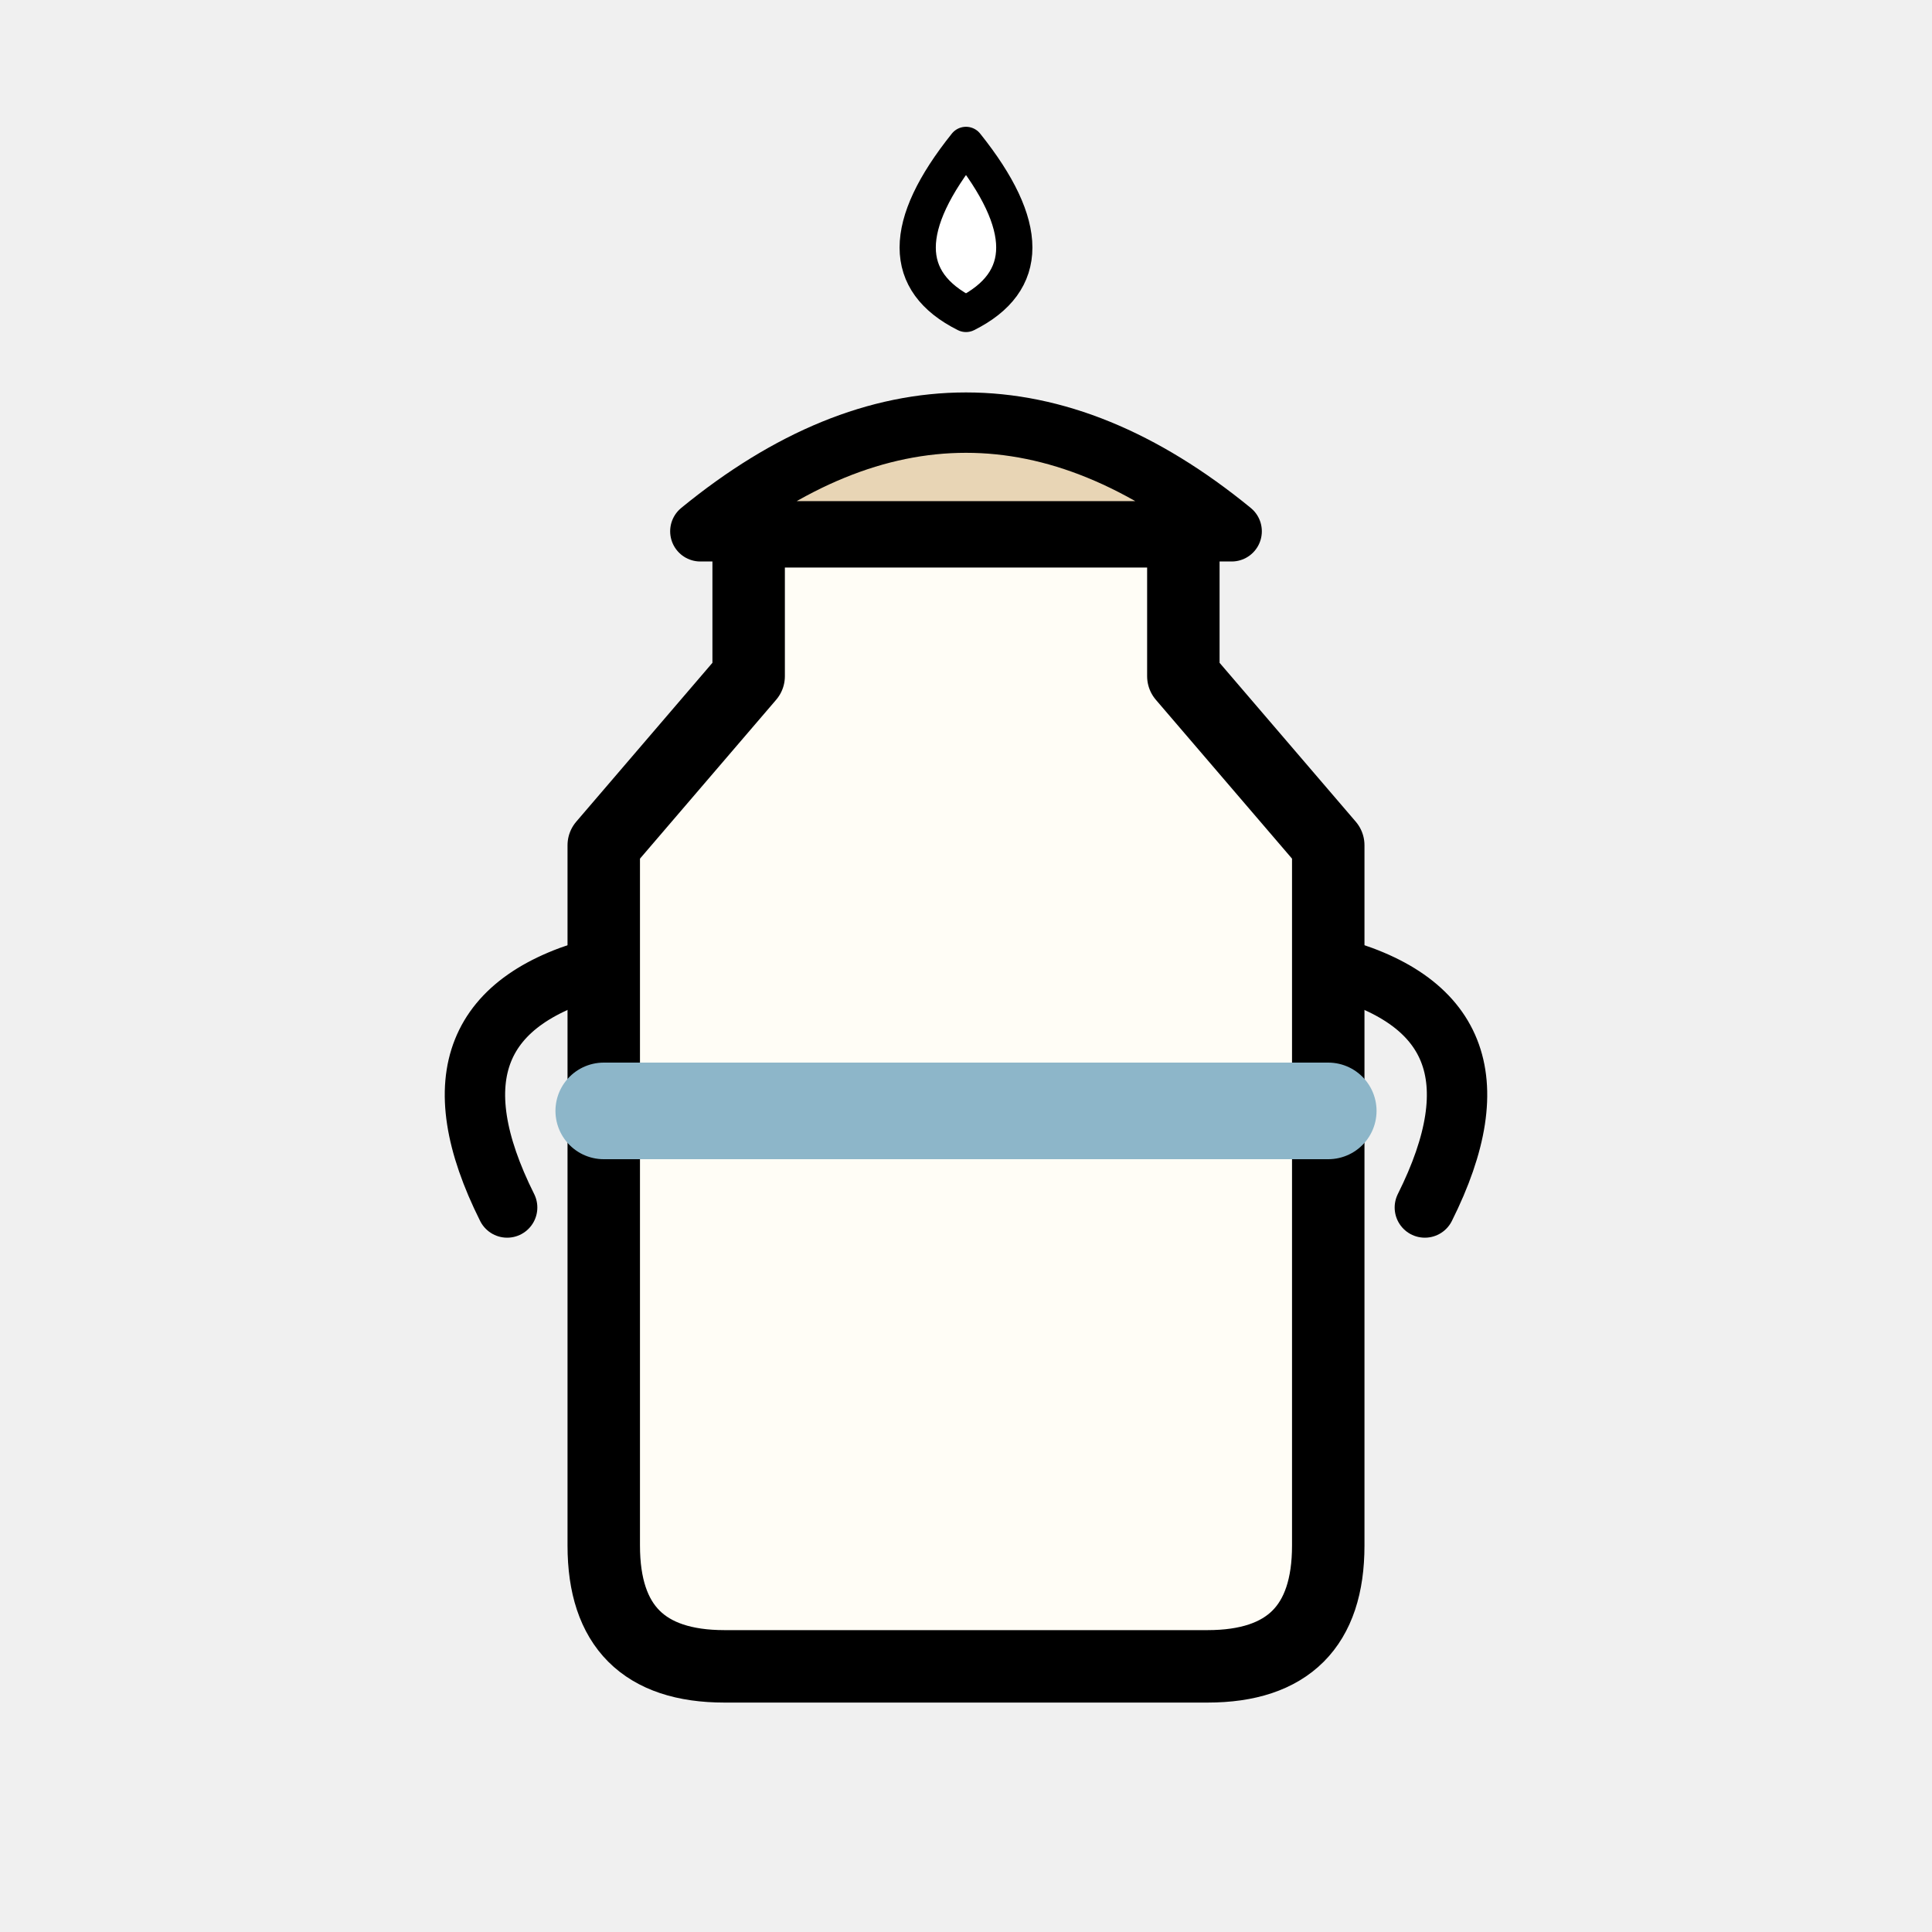
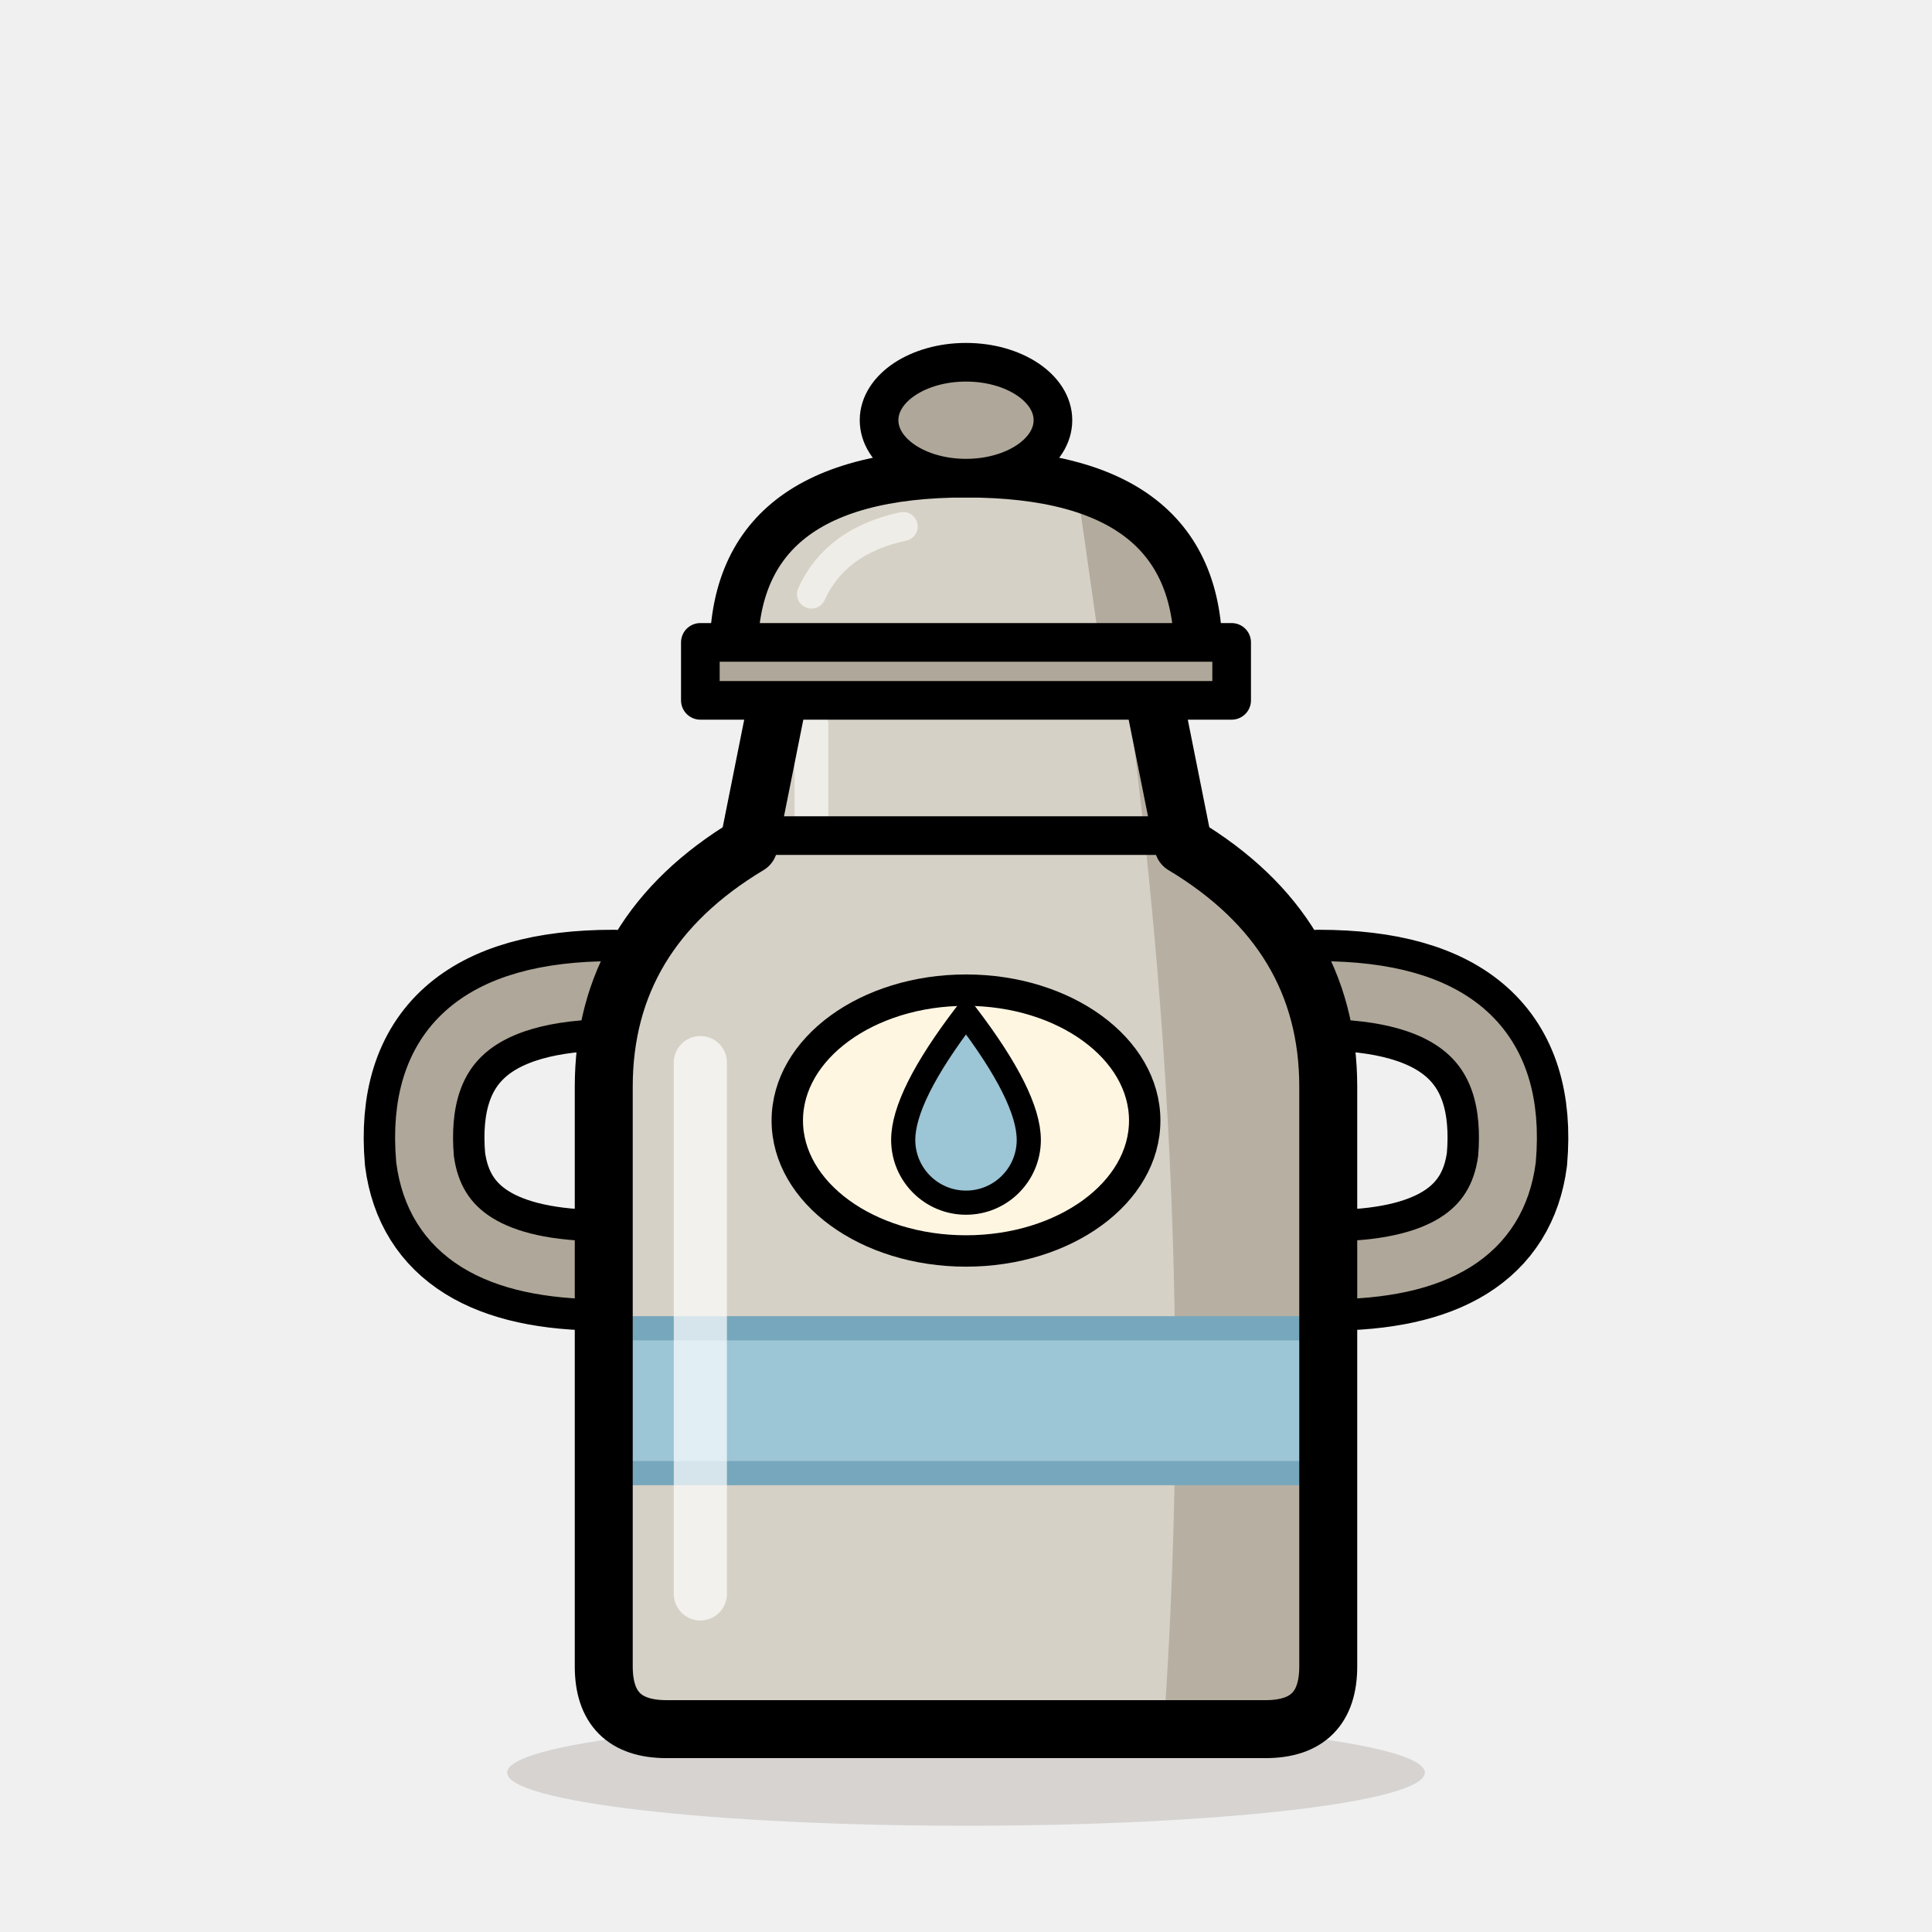
- <svg xmlns="http://www.w3.org/2000/svg" viewBox="0 0 80 80" role="img" aria-label="Milk churn / 牛奶罐">
-   <style>.pastoral-float{animation:pastoral-float 3s ease-in-out infinite}@keyframes pastoral-float{0%,100%{transform:translateY(0)}50%{transform:translateY(-3px)}}@media (prefers-reduced-motion:reduce){.pastoral-float,.pastoral-sway,.pastoral-spin,.pastoral-pulse,.pastoral-pop,.pastoral-drip{animation:none!important}}</style>
-   <g class="pastoral-float">
-     <path d="M31 22 H49 V28 L55 35 V64 Q55 69 50 69 H30 Q25 69 25 64 V35 L31 28Z" fill="#FFFDF6" stroke="currentColor" stroke-width="3" stroke-linecap="round" stroke-linejoin="round" />
-     <path d="M29 22 Q40 13 51 22Z" fill="#E8D5B5" stroke="currentColor" stroke-width="2.5" stroke-linecap="round" stroke-linejoin="round" />
-     <path d="M25 46 H55" fill="none" stroke="#8DB6C9" stroke-width="4" stroke-linecap="round" stroke-linejoin="round" />
-     <path d="M25 40 Q17 42 21 50 M55 40 Q63 42 59 50" fill="none" stroke="currentColor" stroke-width="2.5" stroke-linecap="round" stroke-linejoin="round" />
-     <path d="M40 6 Q36 11 40 13 Q44 11 40 6Z" fill="#FFFFFF" stroke="currentColor" stroke-width="1.5" stroke-linecap="round" stroke-linejoin="round" />
+ <svg xmlns="http://www.w3.org/2000/svg" id="pastoral-milk-jug-root" viewBox="0 0 80 80" role="img" aria-label="Milk churn / 牛奶罐" stroke-linecap="round" stroke-linejoin="round">
+   <style>#pastoral-milk-jug-root,#pastoral-milk-jug-root g{animation-play-state:inherit}.pastoral-milk-jug-motion{animation:pastoral-milk-jug-float 3.4s ease-in-out infinite;animation-play-state:inherit;transform-box:view-box;transform-origin:40px 44px}@keyframes pastoral-milk-jug-float{0%,100%{transform:translateY(0)}50%{transform:translateY(-2.2px)}}@media (prefers-reduced-motion:reduce){.pastoral-milk-jug-motion{animation:none!important;transform:none!important}}</style>
+   <defs>
+     <path id="pastoral-milk-jug-1" d="M25 69 V45 Q25 38.6 31 35 L32.6 27 H47.4 L49 35 Q55 38.6 55 45 V69 Q55 71.6 52.4 71.6 H27.6 Q25 71.6 25 69Z" />
+     <clipPath id="pastoral-milk-jug-1c">
+       <use href="#pastoral-milk-jug-1" />
+     </clipPath>
+     <path id="pastoral-milk-jug-2" d="M30.4 27.6 Q30 19.6 40 19.6 Q50 19.6 49.6 27.6Z" />
+     <clipPath id="pastoral-milk-jug-2c">
+       <use href="#pastoral-milk-jug-2" />
+     </clipPath>
+   </defs>
+   <ellipse cx="40" cy="73.4" rx="19" ry="2.2" fill="#4B3A2A" opacity=".16" />
+   <g class="pastoral-milk-jug-motion">
+     <path d="M25.4 41 Q17 41 17.6 48 Q18.2 52.6 25 52.6" fill="none" stroke="currentColor" stroke-width="5" />
+     <path d="M25.4 41 Q17 41 17.6 48 Q18.2 52.6 25 52.6" fill="none" stroke="#AFA799" stroke-width="2.4" />
+     <path d="M54.6 41 Q63 41 62.4 48 Q61.8 52.6 55 52.6" fill="none" stroke="currentColor" stroke-width="5" />
+     <path d="M54.6 41 Q63 41 62.4 48 Q61.8 52.6 55 52.6" fill="none" stroke="#AFA799" stroke-width="2.4" />
+     <use href="#pastoral-milk-jug-1" fill="#D6D1C6" />
+     <g clip-path="url(#pastoral-milk-jug-1c)">
+       <path d="M46 24 H60 V74 H48 Q50 50 46 24Z" fill="#AFA799" opacity="0.8" />
+       <path d="M20 55 H60 V61 H20Z" fill="#9CC5D6" />
+       <path d="M20 55 H60 M20 61 H60" fill="none" stroke="#77A7BC" stroke-width="1" />
+       <path d="M29 44 V66" fill="none" stroke="#FFFFFF" stroke-width="2.2" opacity="0.7" />
+       <path d="M33.6 30 V34" fill="none" stroke="#FFFFFF" stroke-width="1.4" opacity="0.6" />
+     </g>
+     <use href="#pastoral-milk-jug-1" fill="none" stroke="currentColor" stroke-width="2.4" />
+     <path d="M31.4 34.6 H48.6" fill="none" stroke="currentColor" stroke-width="1.6" />
+     <use href="#pastoral-milk-jug-2" fill="#D6D1C6" />
+     <g clip-path="url(#pastoral-milk-jug-2c)">
+       <path d="M44 16 Q52 20 52 30 H46Z" fill="#AFA799" opacity="0.9" />
+       <path d="M33.6 24.6 Q34.6 22.4 37.4 21.8" fill="none" stroke="#FFFFFF" stroke-width="1.2" opacity="0.6" />
+     </g>
+     <use href="#pastoral-milk-jug-2" fill="none" stroke="currentColor" stroke-width="2" />
+     <path d="M29 26.6 H51 V29 H29Z" fill="#AFA799" stroke="currentColor" stroke-width="1.6" />
+     <ellipse cx="40" cy="17.4" rx="3.6" ry="2.4" fill="#AFA799" stroke="currentColor" stroke-width="1.6" />
+     <ellipse cx="40" cy="46.4" rx="7.4" ry="5.4" fill="#FFF6E2" stroke="currentColor" stroke-width="1.3" />
+     <path d="M40 42 q-2.6 3.4 -2.6 5.2 a2.6 2.6 0 0 0 5.2 0 q0 -1.8 -2.6 -5.2Z" fill="#9CC5D6" stroke="currentColor" stroke-width="1" />
  </g>
</svg>
